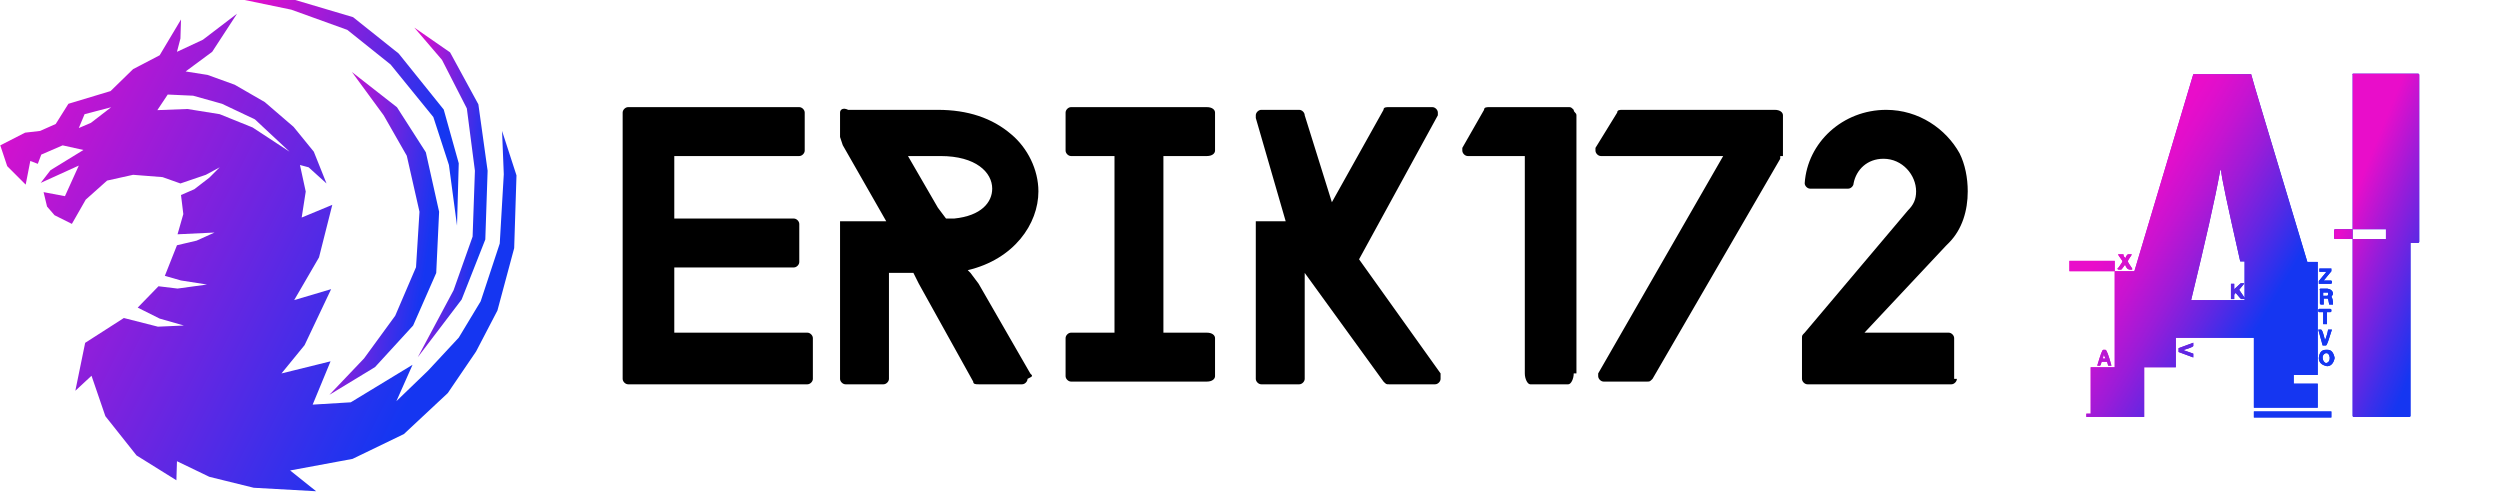
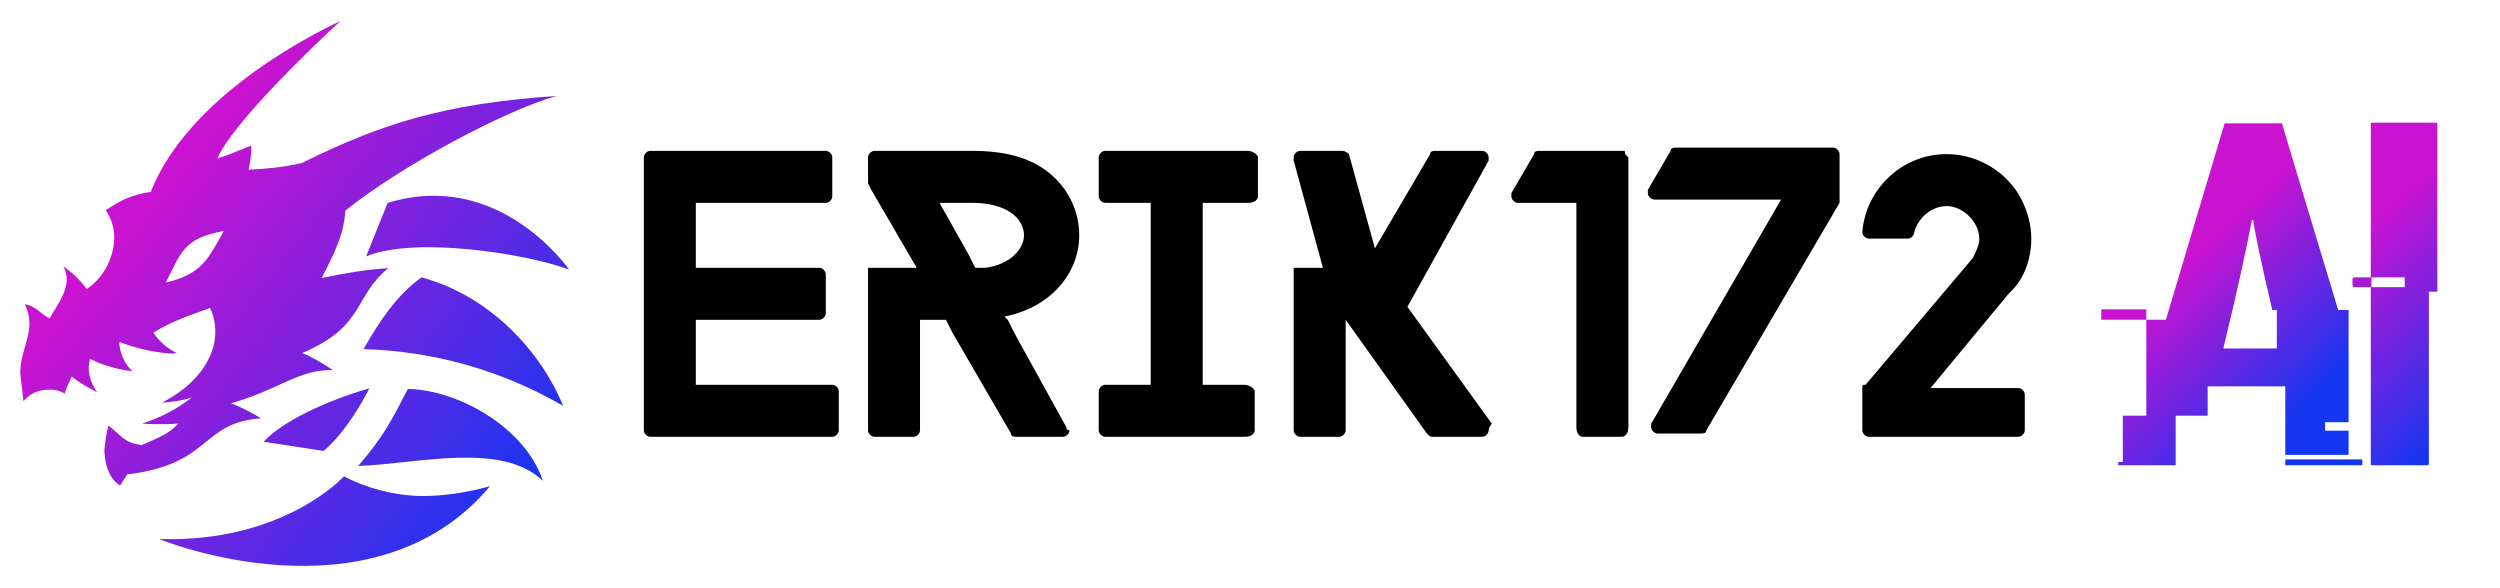
- <svg xmlns="http://www.w3.org/2000/svg" version="1.1" id="Capa_1" x="0px" y="0px" viewBox="0 0 458.1 90" style="enable-background:new 0 0 458.1 90;" xml:space="preserve">
+ <svg xmlns="http://www.w3.org/2000/svg" version="1.1" x="0px" y="0px" viewBox="0 0 383.1 90" style="enable-background:new 0 0 383.1 90;" xml:space="preserve">
  <style type="text/css">
	.st0{fill:url(#SVGID_1_);}
- 	.st1{fill:url(#SVGID_00000106834535642560119180000016661323730335725744_);}
- 	.st2{fill:url(#SVGID_00000053545917273770056050000011210272128125552057_);}
- 	.st3{fill:url(#SVGID_00000025422703301650743180000002300945054215727535_);}
- 	.st4{fill:url(#SVGID_00000150070493074238083200000013827860497085241476_);}
- 	.st5{fill:url(#SVGID_00000029005330863167678550000013625411052202149277_);}
- 	.st6{fill:url(#SVGID_00000073001756939481046900000004937741619180599445_);}
- 	.st7{fill:url(#SVGID_00000038378304521928709330000012543449808343053750_);}
+ 	.st1{fill:url(#SVGID_00000047763996436422053490000012193898580202722447_);}
+ 	.st2{fill:url(#SVGID_00000128454153300608156090000018097168612088724635_);}
+ 	.st3{fill:url(#SVGID_00000148658399064147772950000014724869635136837278_);}
+ 	.st4{fill:url(#SVGID_00000173147471564141245750000015703935796845519038_);}
+ 	.st5{fill:url(#SVGID_00000178906040672345939290000012754795353752050317_);}
+ 	.st6{fill:url(#SVGID_00000154395432338707991220000001069867852556316346_);}
+ 	.st7{fill:url(#SVGID_00000003101155565004371790000007803622339455992730_);}
</style>
-   <g id="c990050b-1830-4e66-b95a-f5d3a8f9ac68" transform="matrix(4.979253,0,0,4.979253,109.6139,-3.771786)">
-     <path d="M7.9,14.7c0,0.1-0.1,0.2-0.2,0.2H1.1c-0.1,0-0.2-0.1-0.2-0.2V4.9c0-0.1,0.1-0.2,0.2-0.2h6.3c0.1,0,0.2,0.1,0.2,0.2v1.4   c0,0.1-0.1,0.2-0.2,0.2H2.8v2.3h4.4c0.1,0,0.2,0.1,0.2,0.2v1.4c0,0.1-0.1,0.2-0.2,0.2H2.8V13h4.9c0.1,0,0.2,0.1,0.2,0.2V14.7z    M15.9,14.5l-1.9-3.3l-0.3-0.4l-0.1-0.1c1.7-0.4,2.6-1.7,2.6-2.9c0-0.8-0.4-1.6-1-2.1c-0.7-0.6-1.6-0.9-2.7-0.9H9.2   C9,4.7,8.9,4.8,8.9,4.9v0.9L9,6.1v0l1.6,2.8H8.9v5.8c0,0.1,0.1,0.2,0.2,0.2h1.4c0.1,0,0.2-0.1,0.2-0.2v-3.9h0.9l0.2,0.4l2,3.6l0,0   c0,0.1,0.1,0.1,0.2,0.1h1.6c0.1,0,0.2-0.1,0.2-0.2C16,14.6,16,14.6,15.9,14.5L15.9,14.5z M12.5,8.4l-1.1-1.9h1.2   c1.3,0,1.9,0.6,1.9,1.2c0,0.5-0.4,1-1.4,1.1c-0.1,0-0.2,0-0.3,0L12.5,8.4z M20.8,6.5V13h1.6c0.2,0,0.3,0.1,0.3,0.2v1.4   c0,0.1-0.1,0.2-0.3,0.2h-5c-0.1,0-0.2-0.1-0.2-0.2v-1.4c0-0.1,0.1-0.2,0.2-0.2h1.6V6.5h-1.6c-0.1,0-0.2-0.1-0.2-0.2V4.9   c0-0.1,0.1-0.2,0.2-0.2h5c0.2,0,0.3,0.1,0.3,0.2v1.4c0,0.1-0.1,0.2-0.3,0.2H20.8z M31,14.7c0,0.1-0.1,0.2-0.2,0.2h-1.7   c-0.1,0-0.1,0-0.2-0.1l0,0l-2.9-4v3.9c0,0.1-0.1,0.2-0.2,0.2h-1.4c-0.1,0-0.2-0.1-0.2-0.2V8.9h1.1l-1.1-3.8l0-0.1v0   c0-0.1,0.1-0.2,0.2-0.2h1.4c0.1,0,0.2,0.1,0.2,0.2L27,8.2l1.9-3.4c0-0.1,0.1-0.1,0.2-0.1h1.6c0.1,0,0.2,0.1,0.2,0.2   c0,0,0,0.1,0,0.1l0,0L28,10.3l3,4.2l0,0C31,14.6,31,14.6,31,14.7z M35.9,14.5c0,0.2-0.1,0.4-0.2,0.4h-1.4c-0.1,0-0.2-0.2-0.2-0.4   v-8h-2.1c-0.1,0-0.2-0.1-0.2-0.2c0,0,0-0.1,0-0.1c0,0,0,0,0,0l0.8-1.4c0,0,0,0,0,0c0-0.1,0.1-0.1,0.2-0.1h2.9c0.1,0,0.1,0,0.2,0.1   c0,0.1,0.1,0.1,0.1,0.2V14.5z M43.5,6.5c0,0,0,0.1,0,0.1l0,0l-4.7,8.1l0,0c-0.1,0.1-0.1,0.1-0.2,0.1H37c-0.1,0-0.2-0.1-0.2-0.2   c0,0,0-0.1,0-0.1l0,0l4.6-8h-4.5c-0.1,0-0.2-0.1-0.2-0.2c0,0,0-0.1,0-0.1l0,0l0.8-1.3l0,0c0-0.1,0.1-0.1,0.2-0.1h5.6   c0.2,0,0.3,0.1,0.3,0.2V6.5z M50,14.7c0,0.1-0.1,0.2-0.2,0.2h-5.3c-0.1,0-0.2-0.1-0.2-0.2v-1.5c0-0.1,0-0.1,0.1-0.2v0l3.8-4.5l0,0   c0.2-0.2,0.3-0.4,0.3-0.7c0-0.6-0.5-1.2-1.2-1.2c-0.6,0-1,0.4-1.1,0.9c0,0.1-0.1,0.2-0.2,0.2h-1.4c-0.1,0-0.2-0.1-0.2-0.2v0   c0.1-1.5,1.4-2.7,3-2.7c1.2,0,2.2,0.7,2.7,1.6c0.2,0.4,0.3,0.9,0.3,1.4c0,0.7-0.2,1.4-0.7,1.9l-0.1,0.1L46.6,13h3.1   c0.1,0,0.2,0.1,0.2,0.2V14.7z" />
+   <g id="Capa_1">
+     <g id="c990050b-1830-4e66-b95a-f5d3a8f9ac68" transform="matrix(4.979253,0,0,4.979253,109.6139,-3.771786)">
+       <path d="M3.8,14c0,0.1-0.1,0.2-0.2,0.2H-2c-0.1,0-0.2-0.1-0.2-0.2V5.6c0-0.1,0.1-0.2,0.2-0.2h5.4c0.1,0,0.2,0.1,0.2,0.2v1.2    C3.6,6.9,3.5,7,3.4,7h-4v2h3.8c0.1,0,0.2,0.1,0.2,0.2v1.2c0,0.1-0.1,0.2-0.2,0.2h-3.8v2h4.2c0.1,0,0.2,0.1,0.2,0.2V14z M10.8,13.9    L9.2,11l-0.2-0.4l-0.1-0.1c1.5-0.3,2.3-1.4,2.3-2.5c0-0.7-0.3-1.4-0.9-1.9C9.7,5.6,8.9,5.4,7.9,5.4h-3c-0.1,0-0.2,0.1-0.2,0.2v0.8    l0.1,0.2v0L6.2,9H4.7v5c0,0.1,0.1,0.2,0.2,0.2h1.2c0.1,0,0.2-0.1,0.2-0.2v-3.4h0.8L7.3,11l1.8,3.1l0,0c0,0.1,0.1,0.1,0.2,0.1h1.4    c0.1,0,0.2-0.1,0.2-0.2C10.8,14,10.8,13.9,10.8,13.9L10.8,13.9z M7.8,8.6L6.9,7h1C9,7,9.5,7.5,9.5,8c0,0.4-0.4,0.9-1.2,1    C8.2,9,8.1,9,8,9L7.8,8.6z M15,7v5.6h1.3c0.1,0,0.3,0.1,0.3,0.2V14c0,0.1-0.1,0.2-0.3,0.2H12c-0.1,0-0.2-0.1-0.2-0.2v-1.2    c0-0.1,0.1-0.2,0.2-0.2h1.4V7H12c-0.1,0-0.2-0.1-0.2-0.2V5.6c0-0.1,0.1-0.2,0.2-0.2h4.4c0.1,0,0.3,0.1,0.3,0.2v1.2    c0,0.1-0.1,0.2-0.3,0.2H15z M23.8,14c0,0.1-0.1,0.2-0.2,0.2h-1.5c-0.1,0-0.1,0-0.2-0.1l0,0l-2.5-3.5V14c0,0.1-0.1,0.2-0.2,0.2    h-1.2c-0.1,0-0.2-0.1-0.2-0.2V9h0.9l-0.9-3.3l0-0.1v0c0-0.1,0.1-0.2,0.2-0.2h1.3c0.1,0,0.2,0.1,0.2,0.1l0.8,2.9L22,5.5    c0-0.1,0.1-0.1,0.2-0.1h1.4c0.1,0,0.2,0.1,0.2,0.2c0,0,0,0.1,0,0.1l0,0l-2.5,4.5l2.6,3.6l0,0C23.8,13.9,23.8,14,23.8,14z     M28.1,13.9c0,0.2-0.1,0.3-0.2,0.3h-1.2c-0.1,0-0.2-0.1-0.2-0.3V7h-1.8c-0.1,0-0.2-0.1-0.2-0.2c0,0,0-0.1,0-0.1c0,0,0,0,0,0    l0.7-1.2c0,0,0,0,0,0c0-0.1,0.1-0.1,0.2-0.1h2.5c0.1,0,0.1,0,0.1,0.1c0,0,0.1,0.1,0.1,0.1V13.9z M34.6,6.9C34.6,7,34.6,7,34.6,6.9    l0,0.1l-4.1,7l0,0c0,0.1-0.1,0.1-0.2,0.1H29c-0.1,0-0.2-0.1-0.2-0.2c0,0,0-0.1,0-0.1l0,0l4-6.9h-3.9c-0.1,0-0.2-0.1-0.2-0.2    c0,0,0-0.1,0-0.1l0,0l0.7-1.2l0,0c0-0.1,0.1-0.1,0.2-0.1h4.8c0.1,0,0.2,0.1,0.2,0.2V6.9z M40.3,14c0,0.1-0.1,0.2-0.2,0.2h-4.6    c-0.1,0-0.2-0.1-0.2-0.2v-1.3c0-0.1,0-0.1,0.1-0.1v0l3.3-3.9l0,0c0.1-0.2,0.2-0.4,0.2-0.6c0-0.5-0.5-1-1-1c-0.5,0-0.9,0.4-1,0.8    c0,0.1-0.1,0.2-0.2,0.2h-1.2c-0.1,0-0.2-0.1-0.2-0.2v0c0.1-1.3,1.2-2.4,2.6-2.4c1,0,1.9,0.6,2.3,1.4c0.2,0.4,0.3,0.8,0.3,1.2    c0,0.6-0.2,1.2-0.6,1.6l-0.1,0.1l-2.4,2.9h2.7c0.1,0,0.2,0.1,0.2,0.2V14z" />
+     </g>
  </g>
-   <g id="cd8574bd-7273-4fa9-82e6-28ca6718a012" transform="matrix(1.058064,0,0,1.058064,-5.557148,-7.433739)">
-     <linearGradient id="SVGID_1_" gradientUnits="userSpaceOnUse" x1="-311.897" y1="1191.432" x2="-310.897" y2="1191.432" gradientTransform="matrix(18.4029 25.0077 8.5814 -53.6292 -4425.284 71733.727)">
-       <stop offset="0" style="stop-color:#E90DCA" />
-       <stop offset="1" style="stop-color:#1536F1" />
-     </linearGradient>
-     <path class="st0" d="M81.3,43.7l-2.3-10.3l-5-7.8l-7.8-6.1l5.5,7.5l4,7l2.2,9.7l-0.6,9.6l-3.6,8.4l-5.4,7.4l-6,6.3l7.9-4.8l6.6-7.2   l4-9.1L81.3,43.7z" />
-     <linearGradient id="SVGID_00000147187209712595990340000003902241677083710091_" gradientUnits="userSpaceOnUse" x1="-304.37" y1="1195.351" x2="-303.37" y2="1195.351" gradientTransform="matrix(12.2206 25.5067 5.6986 -54.6994 -3017.15 73179.172)">
-       <stop offset="0" style="stop-color:#E90DCA" />
-       <stop offset="1" style="stop-color:#1536F1" />
-     </linearGradient>
-     <path style="fill:url(#SVGID_00000147187209712595990340000003902241677083710091_);" d="M88.1,25.1l-4.9-9L77,11.8l4.8,5.6   l4.3,8.4l1.4,10.8l-0.4,11.4l-3.3,9.3l-6.2,11.6l7.6-10l4.1-10.4l0.4-11.9L88.1,25.1z" />
-     <linearGradient id="SVGID_00000163062236900998775340000013258746956564151691_" gradientUnits="userSpaceOnUse" x1="-315.865" y1="1180.901" x2="-314.865" y2="1180.901" gradientTransform="matrix(35.7327 17.4923 16.6624 -37.5125 -8345.201 49836.816)">
-       <stop offset="0" style="stop-color:#E90DCA" />
-       <stop offset="1" style="stop-color:#1536F1" />
-     </linearGradient>
-     <path style="fill:url(#SVGID_00000163062236900998775340000013258746956564151691_);" d="M80.3,27.3l2.7,8.3l1.4,10.5l0.3-10.8   L82.1,26l-7.8-9.7L66.4,10L56.3,7l-8.8,0l8.2,1.7l9.7,3.5l7.5,6L80.3,27.3z" />
-     <linearGradient id="SVGID_00000067943646963308768120000002286483746514539395_" gradientUnits="userSpaceOnUse" x1="-326.383" y1="1191.46" x2="-325.383" y2="1191.46" gradientTransform="matrix(85.6403 36.9973 39.9347 -79.3411 -19634.072 106636.938)">
-       <stop offset="0" style="stop-color:#E90DCA" />
-       <stop offset="1" style="stop-color:#1536F1" />
-     </linearGradient>
-     <path style="fill:url(#SVGID_00000067943646963308768120000002286483746514539395_);" d="M92.2,29.7l0.3,7.5l-0.7,12l-3.3,10   l-3.8,6.3l-5.3,5.7l-5.5,5.3l2.8-6.3L66,76.7l-6.6,0.4l3.1-7.5L54,71.7l4-4.9l4.6-9.7L56.2,59l4.3-7.4l2.3-9.1l-5.3,2.2l0.7-4.5   l-1-4.6l1.5,0.4l3.1,2.8l-2.2-5.5L56.1,29l-5-4.3l-5.2-3l-4.7-1.7l-3.8-0.6L42,16l4.3-6.6l-5.9,4.5l-4.5,2.1l0.6-2.3l0.1-3.3   l-3.7,6.2L28.3,19l-3.9,3.8l-7.3,2.2l-2.2,3.5l-2.7,1.2l-2.6,0.3l-4.3,2.2l1.2,3.6L9.7,39l0.8-4.1l1.3,0.5l0.6-1.6l3.7-1.6l3.6,0.8   L14,36.5l-1.7,2.2l6.6-3l-2.4,5.3l-3.7-0.7l0.6,2.5l1.3,1.5l3,1.5l2.4-4.2l3.7-3.3l4.5-1l5.1,0.4l3.1,1.1l4.4-1.5l2.4-1.3l-1.8,1.8   l-2.6,2l-2.3,1l0.4,3.3l-1,3.5l6.4-0.3l-3.1,1.4l-3.4,0.8l-2.1,5.3l2.8,0.8l4.5,0.7L36,57l-3.3-0.4l-3.6,3.7l3.8,1.9l4.2,1.2   l-4.5,0.2l-5.9-1.5l-6.7,4.3l-1.7,8.3l2.8-2.6l2.4,7l5.4,6.8l6.9,4.3l0.1-3.3l5.6,2.7l7.7,1.9L60,92.1l-4.5-3.6l10.8-2l8.9-4.3   l7.6-7.1l4.9-7.2l3.7-7.1l2.9-10.8l0.4-12.6l0,0L92.2,29.7L92.2,29.7z M21,28.3l-2.1,0.9l1-2.4l4.6-1.2C24.5,25.6,21,28.3,21,28.3z    M37.7,25.9l-5.2,0.2l1.8-2.7l4.4,0.2l5,1.4l5.7,2.7l6,5.6L49,29.1l-5.7-2.3C43.2,26.8,37.7,25.9,37.7,25.9z" />
+   <g id="Capa_2">
+     <g>
+       <linearGradient id="SVGID_1_" gradientUnits="userSpaceOnUse" x1="12.632" y1="12.884" x2="92.217" y2="76.854">
+         <stop offset="0.187" style="stop-color:#CA13D0" />
+         <stop offset="0.922" style="stop-color:#1536F1" />
+       </linearGradient>
+       <path class="st0" d="M3.8,46.6C5.6,47,6.1,48,7.6,48.8c1.2-2.2,3.7-5.1,2.1-8l0,0c1.4,1,2.6,2.1,3.6,3.5c2.6-1.8,4.2-4.8,4.2-8    c0-1.5-0.5-2.9-1.3-4.1c2.5-1.6,3.8-2.3,6.9-2.8C28.8,15,47.1,5.6,52.2,3.2c-4.6,4.2-16.7,15.9-18.9,21.1c1.8-0.6,3.5-1.3,5.2-2    c0,0.2,0,0.4,0,0.7c0,1-0.2,2-0.4,3c2.7-0.1,5.4-0.4,8.1-1c12.2-6,21.6-9.1,39.1-10.3c-7.9,2.2-24,10.8-32.4,17.6    c-0.1,3.5-1.9,7-3.6,10.3l0,0c3.4-0.7,6.7-1.3,10.2-1.5c-5.4,4.4-3.5,8.9-13.2,13l0,0c1.7,0.7,3.2,1.6,4.7,2.6h-0.2    c-5.2,0-8,3-15.4,5.1l0,0c1.6,0.6,3.1,1.4,4.6,2.3c-9.4,0.7-7.4,7-20.5,8.6l-1.1,1.7c0,0-2.3-1.1-2.4-5.4c0.1-1.3,0.3-2.5,0.6-3.8    c2.1,1.6,2.3,2.6,5.1,3c1.7-0.8,4.1-1.5,5.6-3.3c-0.9,0.1-1.9,0.1-2.8,0.1s-1.8,0-2.7-0.1l0,0c2.8-0.9,5.3-2.2,7.6-4    c-1.5,0.5-3,0.7-4.6,0.8c5-2.5,8.2-6.6,8.2-10.9c0-1.3-0.3-2.5-0.8-3.6C30,48,26.2,49.2,23.5,51c0.9,1.3,2.1,2.4,3.6,3.1    c-0.3,0-0.6,0.1-0.8,0.1c-2.7-0.2-5.4-0.8-8-1.8c0,0.2,0,0.3,0,0.5c0.2,1.5,0.9,3,2,4C18,56.6,15.8,56,13.8,55    c-0.1,0.5-0.2,0.9-0.2,1.4c0,1.3,0.5,2.6,1.3,3.7c-1.4-0.7-2.7-1.4-3.9-2.4c-0.4,0.8-0.8,1.7-1.1,2.6c-1-0.6-2.2-0.7-3.4-0.5    s-2.2,0.8-2.9,1.7c0-0.2-0.5-4.1-0.5-4.4C3.2,52.9,5.7,50.6,3.8,46.6L3.8,46.6z M34.3,35.4c-6.3,1.1-6.6,3.5-8.9,7.9    C31.1,42,32,39.4,34.3,35.4z" />
+       <linearGradient id="SVGID_00000175317062336979416230000001073901636571707302_" gradientUnits="userSpaceOnUse" x1="14.891" y1="10.074" x2="94.475" y2="74.044">
+         <stop offset="0.187" style="stop-color:#CA13D0" />
+         <stop offset="0.922" style="stop-color:#1536F1" />
+       </linearGradient>
+       <path style="fill:url(#SVGID_00000175317062336979416230000001073901636571707302_);" d="M55.7,53.5c10.8,0.3,21.3,3.3,30.6,8.7    c-3.3-8.1-11-16.8-21.7-19.7C60.8,45.2,58.1,49.3,55.7,53.5L55.7,53.5z" />
+       <linearGradient id="SVGID_00000018195013252190088960000009934989061917112481_" gradientUnits="userSpaceOnUse" x1="6.463" y1="20.559" x2="86.048" y2="84.529">
+         <stop offset="0.187" style="stop-color:#CA13D0" />
+         <stop offset="0.922" style="stop-color:#1536F1" />
+       </linearGradient>
+       <path style="fill:url(#SVGID_00000018195013252190088960000009934989061917112481_);" d="M62.5,59.6c-2.6,5-3.6,7.1-7.6,11.8    c9-0.3,22-3.8,28.3,2.3C80.4,65.3,69.9,59.7,62.5,59.6L62.5,59.6z" />
+       <linearGradient id="SVGID_00000093158199538996781800000007948208601848814231_" gradientUnits="userSpaceOnUse" x1="22.733" y1="0.318" x2="102.317" y2="64.288">
+         <stop offset="0.187" style="stop-color:#CA13D0" />
+         <stop offset="0.922" style="stop-color:#1536F1" />
+       </linearGradient>
+       <path style="fill:url(#SVGID_00000093158199538996781800000007948208601848814231_);" d="M87.2,41.3c0,0-10.7-15.5-27.8-10.2    l-3.3,8.2C63.4,36.2,80.4,38.8,87.2,41.3L87.2,41.3z" />
+       <linearGradient id="SVGID_00000089546803381622657090000014490330879920351668_" gradientUnits="userSpaceOnUse" x1="1.972" y1="26.146" x2="81.557" y2="90.116">
+         <stop offset="0.187" style="stop-color:#CA13D0" />
+         <stop offset="0.922" style="stop-color:#1536F1" />
+       </linearGradient>
+       <path style="fill:url(#SVGID_00000089546803381622657090000014490330879920351668_);" d="M56.6,59.5c0,0-3,6.2-7,9.6l-9.2-1.4    C43.1,64.7,49.7,61.5,56.6,59.5L56.6,59.5z" />
+       <linearGradient id="SVGID_00000063631038879872737240000010216199644015666354_" gradientUnits="userSpaceOnUse" x1="-4.889" y1="34.682" x2="74.696" y2="98.652">
+         <stop offset="0.187" style="stop-color:#CA13D0" />
+         <stop offset="0.922" style="stop-color:#1536F1" />
+       </linearGradient>
+       <path style="fill:url(#SVGID_00000063631038879872737240000010216199644015666354_);" d="M75.1,74.5c-3.6,1-7.4,1.6-11.2,1.5    c-3.9-0.2-7.7-1.2-11.2-3c0,0-9.2,10.2-28.3,9.6C24.5,82.7,57.1,95.9,75.1,74.5L75.1,74.5z" />
+     </g>
  </g>
-   <g>
+   <g id="Capa_3">
    <g>
-       <linearGradient id="SVGID_00000165940542359429322890000003889588822028205461_" gradientUnits="userSpaceOnUse" x1="387.166" y1="45" x2="413.91" y2="45">
-         <stop offset="0" style="stop-color:#E90DCA" />
-         <stop offset="1" style="stop-color:#1536F1" />
+       <linearGradient id="SVGID_00000116951120576160213230000007910628204727650722_" gradientUnits="userSpaceOnUse" x1="322.455" y1="29.89" x2="365.699" y2="74.391">
+         <stop offset="0.26" style="stop-color:#CA13D0" />
+         <stop offset="0.723" style="stop-color:#1536F1" />
      </linearGradient>
-       <path style="fill:url(#SVGID_00000165940542359429322890000003889588822028205461_);" d="M379.2,47.8h8.3v1.9h-8.3V47.8z     M401.9,13.6h10.6c0.1,0.6,3.6,12.1,10.3,34.4h1.9v20.7h-4.4v1.6h4.4v4.4H413V61.9h-14.3v5.4h-5.8v9.1h-10.6v-0.6h0.8v-8.5h4.4    V49.7h3.6L401.9,13.6z M385.4,64.1h0.4c0.2,0,0.6,1,1.1,2.9h-0.6c0-0.1-0.1-0.3-0.2-0.7h-1c-0.1,0.4-0.2,0.7-0.3,0.7h-0.5    C384.9,65,385.2,64.1,385.4,64.1z M385.5,65c-0.1,0.5-0.2,0.7-0.2,0.7h0.5L385.5,65L385.5,65z M388.1,46.6h1    c0,0.3,0.1,0.5,0.4,0.7c0-0.3,0.2-0.5,0.4-0.7h0.7v0.1c-0.5,0.7-0.7,1.1-0.7,1.2c0.1,0.3,0.4,0.7,0.8,1.3v0.2h-0.4    c-0.4,0-0.7-0.3-0.9-0.9c-0.4,0.6-0.7,0.9-0.7,0.9h-0.5c-0.1,0-0.2-0.1-0.2-0.2c0.1,0,0.4-0.4,0.9-1.2v-0.2    C388.3,47,388.1,46.6,388.1,46.6z M401.9,62.8v0.6c0,0.1-0.6,0.4-1.7,0.7v0.1l1.7,0.6v0.7l-2.7-1v-0.7L401.9,62.8z M406.8,31.3    v0.1c-0.9,5-2.7,12.9-5.3,23.6h9.8v-7.1h-0.8c-2.3-10.2-3.5-15.7-3.5-16.7H406.8z M408.8,52h0.6V53l1.2-1.1h0.6v0.1l-0.9,1.1    c0.7,1,1.1,1.6,1.1,1.7h-0.7c-0.1,0-0.4-0.4-1-1.1c-0.1,0-0.2,0.1-0.3,0.3v0.8h-0.6V52z M413,75.4h14.2v1.1H413V75.4z M425,56.6h2    c0.1,0,0.2,0.1,0.2,0.2v0.2c0,0.1-0.1,0.2-0.2,0.2h-0.6v2.2h-0.7v-2.2H425c-0.1,0-0.2-0.1-0.2-0.2v-0.2    C424.8,56.7,424.9,56.6,425,56.6z M424.8,60.4h0.5c0.2,0,0.4,0.6,0.7,1.8h0.1c0.4-1.1,0.5-1.7,0.5-1.8h0.7    c-0.6,1.9-0.9,2.9-1.1,2.9h-0.6L424.8,60.4z M425,49.2h2.2v0.5l-1.4,1.7h1.3c0.1,0,0.2,0.1,0.2,0.2v0.2c0,0.1-0.1,0.2-0.2,0.2    h-2.2v-0.5l1.4-1.7H425V49.2z M426.2,64.1h0.3c0.7,0,1.1,0.5,1.3,1.5c-0.2,1-0.7,1.5-1.4,1.5c-1-0.2-1.5-0.7-1.5-1.5    C425,64.5,425.5,64.1,426.2,64.1z M425.2,52.9h1.3c0.6,0.1,1,0.4,1,1l-0.3,0.5c0.2,0.2,0.3,0.7,0.3,1.3v0.1h-0.7    c-0.1-0.7-0.2-1.1-0.3-1.1h-0.7v1.1h-0.5c-0.1,0-0.2-0.1-0.2-0.2v-2.4C425,53,425.1,52.9,425.2,52.9z M425.6,65.5L425.6,65.5    c0,0.5,0.2,0.8,0.5,1h0.3c0.4-0.2,0.5-0.5,0.5-0.9v-0.1c-0.1-0.6-0.3-0.8-0.7-0.8C425.9,64.8,425.6,65,425.6,65.5z M425.7,53.5    v0.7h0.7c0.1,0,0.2-0.1,0.2-0.2v-0.4H425.7z" />
-       <linearGradient id="SVGID_00000072258053533331658250000004100865300269002635_" gradientUnits="userSpaceOnUse" x1="387.166" y1="45" x2="413.91" y2="45">
-         <stop offset="0" style="stop-color:#E90DCA" />
-         <stop offset="1" style="stop-color:#1536F1" />
+       <path style="fill:url(#SVGID_00000116951120576160213230000007910628204727650722_);" d="M322,47.4h6.9V49H322V47.4z M340.9,18.9    h8.8c0.1,0.5,3,10,8.6,28.6h1.6v17.2h-3.6V66h3.6v3.7h-9.7V59.2h-11.9v4.5h-4.9v7.6h-8.8v-0.5h0.7v-7.1h3.6V49h3L340.9,18.9z     M345.1,33.6L345.1,33.6c-0.8,4.2-2.2,10.8-4.4,19.8h8.2v-5.9h-0.7c-2-8.5-2.9-13.1-2.9-13.8H345.1z M350.2,70.4H362v0.9h-11.8    V70.4z" />
+       <linearGradient id="SVGID_00000094595253158354432950000005470579087119171747_" gradientUnits="userSpaceOnUse" x1="354.018" y1="29.728" x2="388.366" y2="66.231">
+         <stop offset="0.187" style="stop-color:#CA13D0" />
+         <stop offset="0.834" style="stop-color:#1536F1" />
      </linearGradient>
-       <path style="fill:url(#SVGID_00000072258053533331658250000004100865300269002635_);" d="M431.2,13.5h11.9c0.1,0,0.2,0.1,0.2,0.2    v30.6c0,0.1-0.1,0.2-0.2,0.2h-1.4v31.7c0,0.1-0.1,0.2-0.2,0.2h-10.2c-0.1,0-0.2-0.1-0.2-0.2V43.8h-3.2c-0.1,0-0.2-0.1-0.2-0.2    v-1.4c0-0.1,0.1-0.2,0.2-0.2h3.2V13.7C431,13.6,431.1,13.5,431.2,13.5z M431.1,42v1.8h6.1V42H431.1z" />
-     </g>
-     <g>
-       <linearGradient id="SVGID_00000055700110373500031510000000689714391568923291_" gradientUnits="userSpaceOnUse" x1="388.666" y1="39.848" x2="426.791" y2="62.573">
-         <stop offset="0" style="stop-color:#E90DCA" />
-         <stop offset="6.990246e-02" style="stop-color:#DF0FCC" />
-         <stop offset="0.187" style="stop-color:#C514D1" />
-         <stop offset="0.337" style="stop-color:#9B1CD8" />
-         <stop offset="0.515" style="stop-color:#6027E3" />
-         <stop offset="0.713" style="stop-color:#1636F1" />
-         <stop offset="0.716" style="stop-color:#1536F1" />
-       </linearGradient>
-       <path style="fill:url(#SVGID_00000055700110373500031510000000689714391568923291_);" d="M379.2,47.8h8.3v1.9h-8.3V47.8z     M401.9,13.6h10.6c0.1,0.6,3.6,12.1,10.3,34.4h1.9v20.7h-4.4v1.6h4.4v4.4H413V61.9h-14.3v5.4h-5.8v9.1h-10.6v-0.6h0.8v-8.5h4.4    V49.7h3.6L401.9,13.6z M385.4,64.1h0.4c0.2,0,0.6,1,1.1,2.9h-0.6c0-0.1-0.1-0.3-0.2-0.7h-1c-0.1,0.4-0.2,0.7-0.3,0.7h-0.5    C384.9,65,385.2,64.1,385.4,64.1z M385.5,65c-0.1,0.5-0.2,0.7-0.2,0.7h0.5L385.5,65L385.5,65z M388.1,46.6h1    c0,0.3,0.1,0.5,0.4,0.7c0-0.3,0.2-0.5,0.4-0.7h0.7v0.1c-0.5,0.7-0.7,1.1-0.7,1.2c0.1,0.3,0.4,0.7,0.8,1.3v0.2h-0.4    c-0.4,0-0.7-0.3-0.9-0.9c-0.4,0.6-0.7,0.9-0.7,0.9h-0.5c-0.1,0-0.2-0.1-0.2-0.2c0.1,0,0.4-0.4,0.9-1.2v-0.2    C388.3,47,388.1,46.6,388.1,46.6z M401.9,62.8v0.6c0,0.1-0.6,0.4-1.7,0.7v0.1l1.7,0.6v0.7l-2.7-1v-0.7L401.9,62.8z M406.8,31.3    v0.1c-0.9,5-2.7,12.9-5.3,23.6h9.8v-7.1h-0.8c-2.3-10.2-3.5-15.7-3.5-16.7H406.8z M408.8,52h0.6V53l1.2-1.1h0.6v0.1l-0.9,1.1    c0.7,1,1.1,1.6,1.1,1.7h-0.7c-0.1,0-0.4-0.4-1-1.1c-0.1,0-0.2,0.1-0.3,0.3v0.8h-0.6V52z M413,75.4h14.2v1.1H413V75.4z M425,56.6h2    c0.1,0,0.2,0.1,0.2,0.2v0.2c0,0.1-0.1,0.2-0.2,0.2h-0.6v2.2h-0.7v-2.2H425c-0.1,0-0.2-0.1-0.2-0.2v-0.2    C424.8,56.7,424.9,56.6,425,56.6z M424.8,60.4h0.5c0.2,0,0.4,0.6,0.7,1.8h0.1c0.4-1.1,0.5-1.7,0.5-1.8h0.7    c-0.6,1.9-0.9,2.9-1.1,2.9h-0.6L424.8,60.4z M425,49.2h2.2v0.5l-1.4,1.7h1.3c0.1,0,0.2,0.1,0.2,0.2v0.2c0,0.1-0.1,0.2-0.2,0.2    h-2.2v-0.5l1.4-1.7H425V49.2z M426.2,64.1h0.3c0.7,0,1.1,0.5,1.3,1.5c-0.2,1-0.7,1.5-1.4,1.5c-1-0.2-1.5-0.7-1.5-1.5    C425,64.5,425.5,64.1,426.2,64.1z M425.2,52.9h1.3c0.6,0.1,1,0.4,1,1l-0.3,0.5c0.2,0.2,0.3,0.7,0.3,1.3v0.1h-0.7    c-0.1-0.7-0.2-1.1-0.3-1.1h-0.7v1.1h-0.5c-0.1,0-0.2-0.1-0.2-0.2v-2.4C425,53,425.1,52.9,425.2,52.9z M425.6,65.5L425.6,65.5    c0,0.5,0.2,0.8,0.5,1h0.3c0.4-0.2,0.5-0.5,0.5-0.9v-0.1c-0.1-0.6-0.3-0.8-0.7-0.8C425.9,64.8,425.6,65,425.6,65.5z M425.7,53.5    v0.7h0.7c0.1,0,0.2-0.1,0.2-0.2v-0.4H425.7z" />
-       <linearGradient id="SVGID_00000044142264950816054390000009697422626437909143_" gradientUnits="userSpaceOnUse" x1="428.99" y1="41.666" x2="449.279" y2="49.973">
-         <stop offset="0" style="stop-color:#E90DCA" />
-         <stop offset="0.355" style="stop-color:#991CD9" />
-         <stop offset="0.799" style="stop-color:#3B2FEA" />
-         <stop offset="1" style="stop-color:#1536F1" />
-       </linearGradient>
-       <path style="fill:url(#SVGID_00000044142264950816054390000009697422626437909143_);" d="M431.2,13.5h11.9c0.1,0,0.2,0.1,0.2,0.2    v30.6c0,0.1-0.1,0.2-0.2,0.2h-1.4v31.7c0,0.1-0.1,0.2-0.2,0.2h-10.2c-0.1,0-0.2-0.1-0.2-0.2V43.8h-3.2c-0.1,0-0.2-0.1-0.2-0.2    v-1.4c0-0.1,0.1-0.2,0.2-0.2h3.2V13.7C431,13.6,431.1,13.5,431.2,13.5z M431.1,42v1.8h6.1V42H431.1z" />
+       <path style="fill:url(#SVGID_00000094595253158354432950000005470579087119171747_);" d="M363.5,18.8h9.9c0.1,0,0.1,0.1,0.1,0.2    v25.5c0,0.1,0,0.2-0.1,0.2h-1.2v26.4c0,0.1-0.1,0.2-0.2,0.2h-8.5c-0.1,0-0.2-0.1-0.2-0.2V44h-2.6c-0.1,0-0.2-0.1-0.2-0.2v-1.1    c0-0.1,0.1-0.2,0.2-0.2h2.6V18.9C363.3,18.8,363.4,18.8,363.5,18.8z M363.4,42.5V44h5.1v-1.5H363.4z" />
    </g>
  </g>
</svg>
